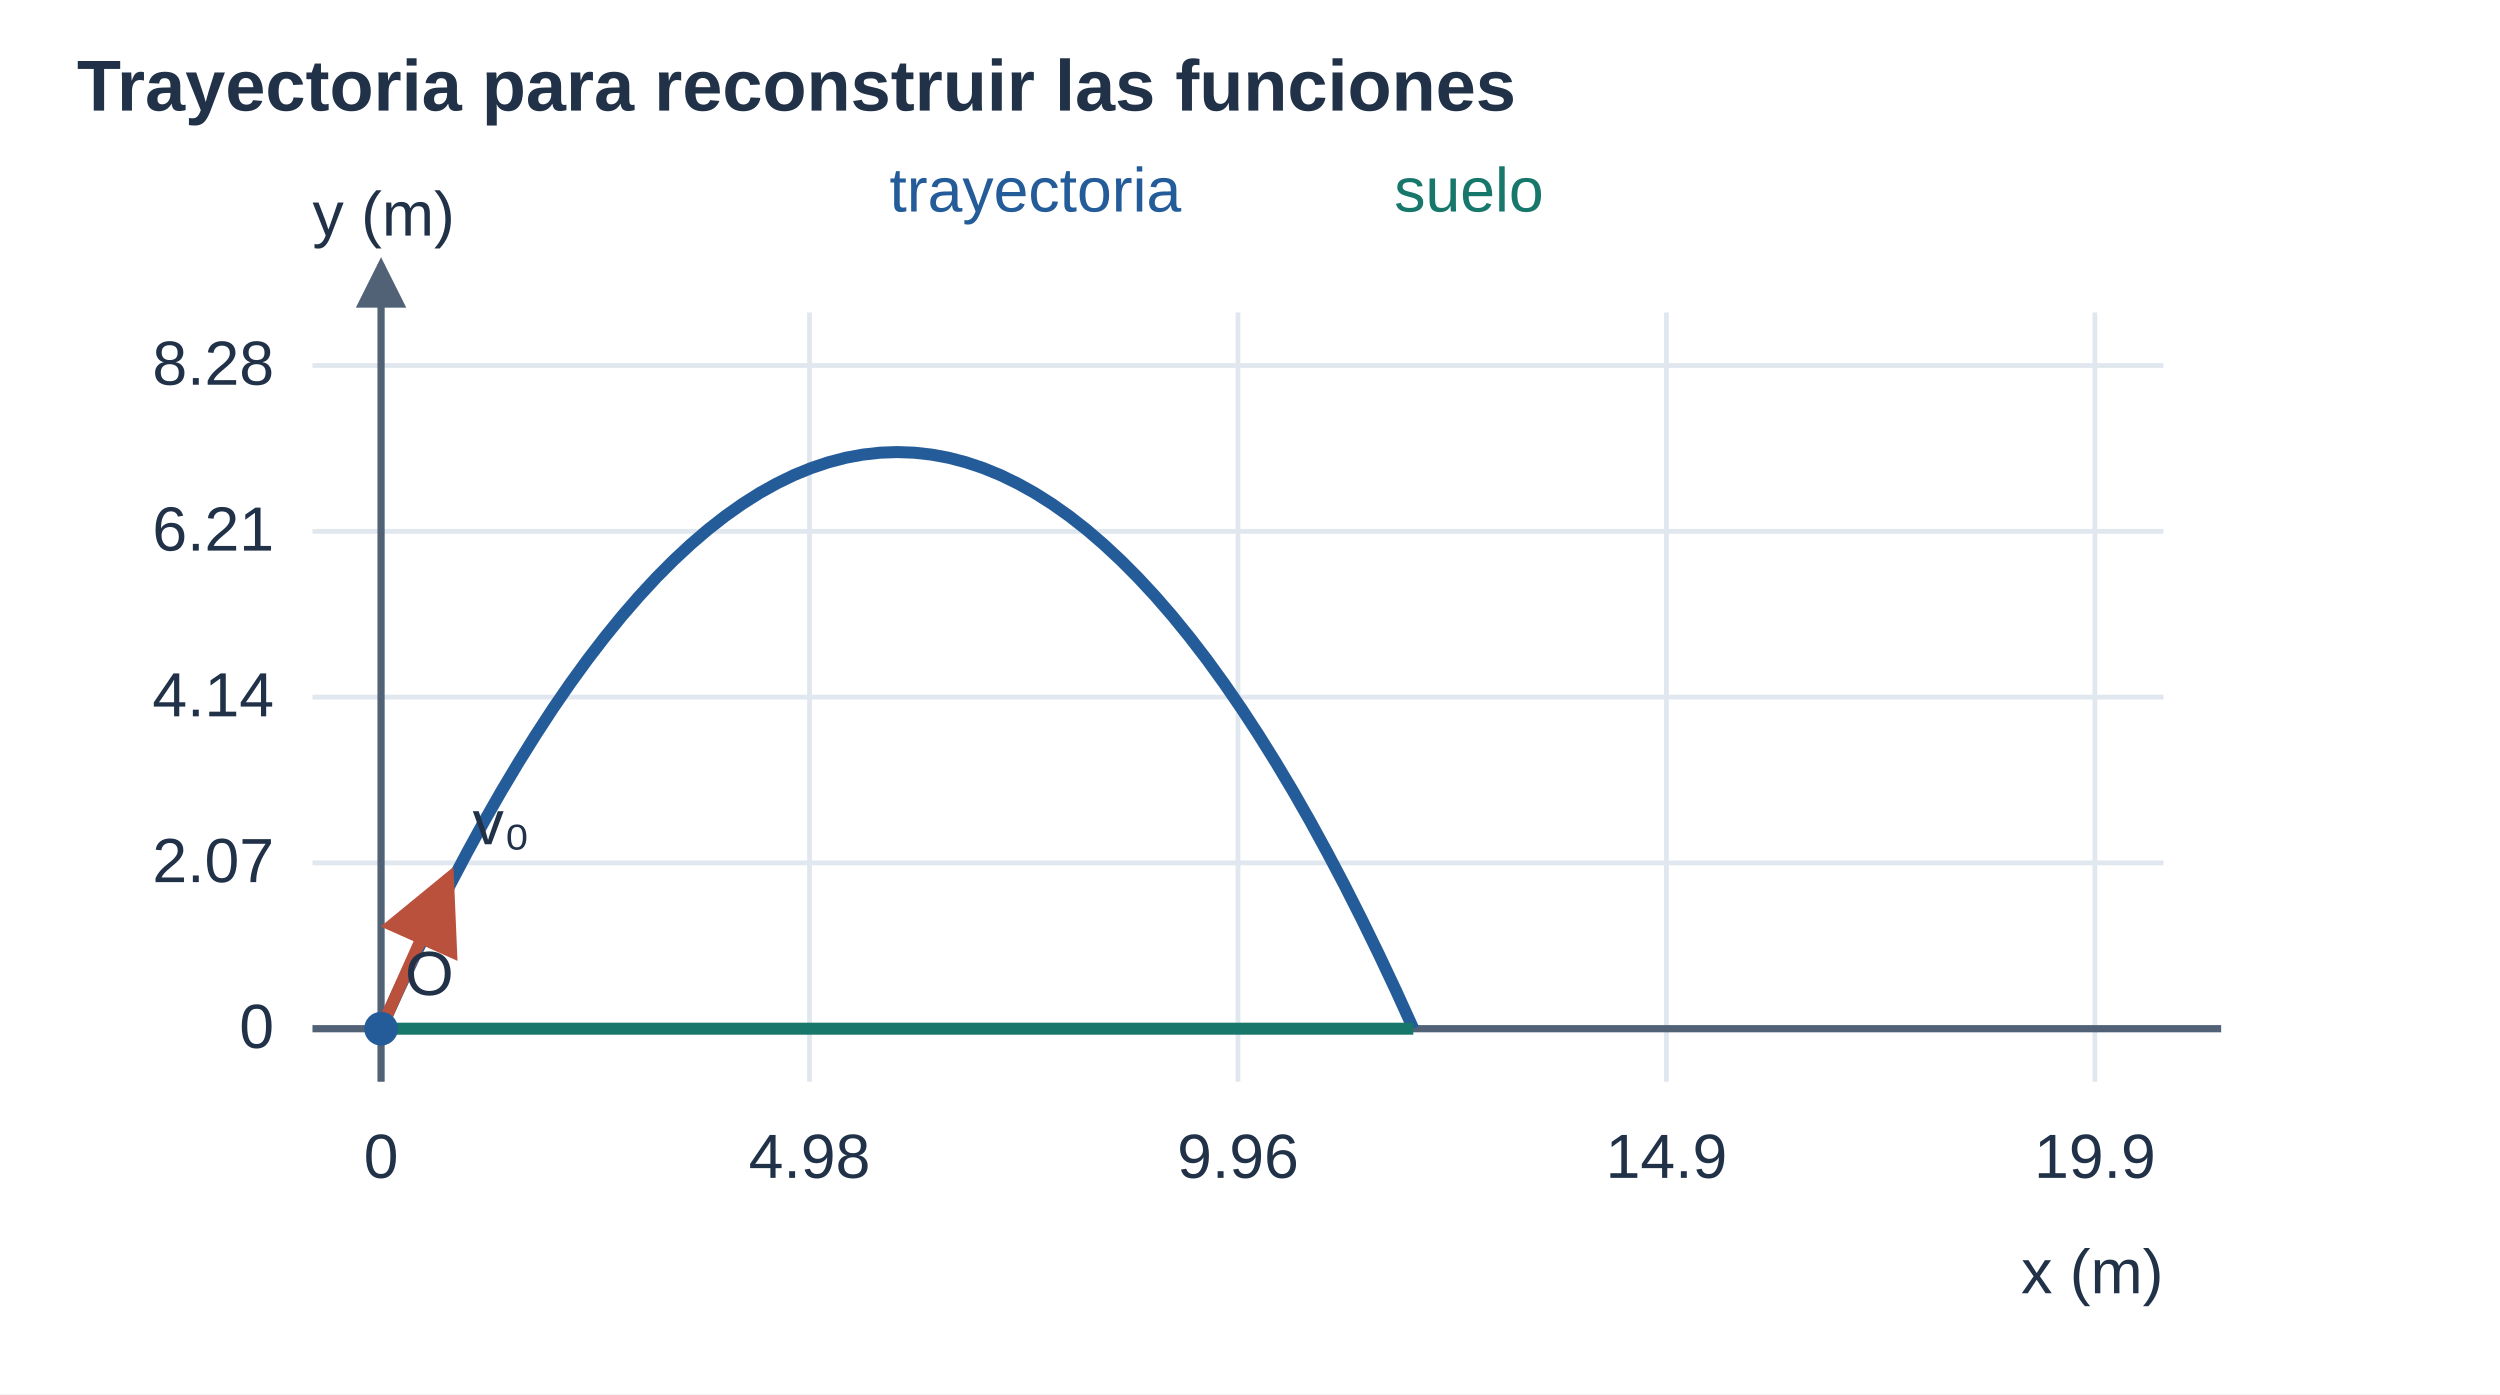
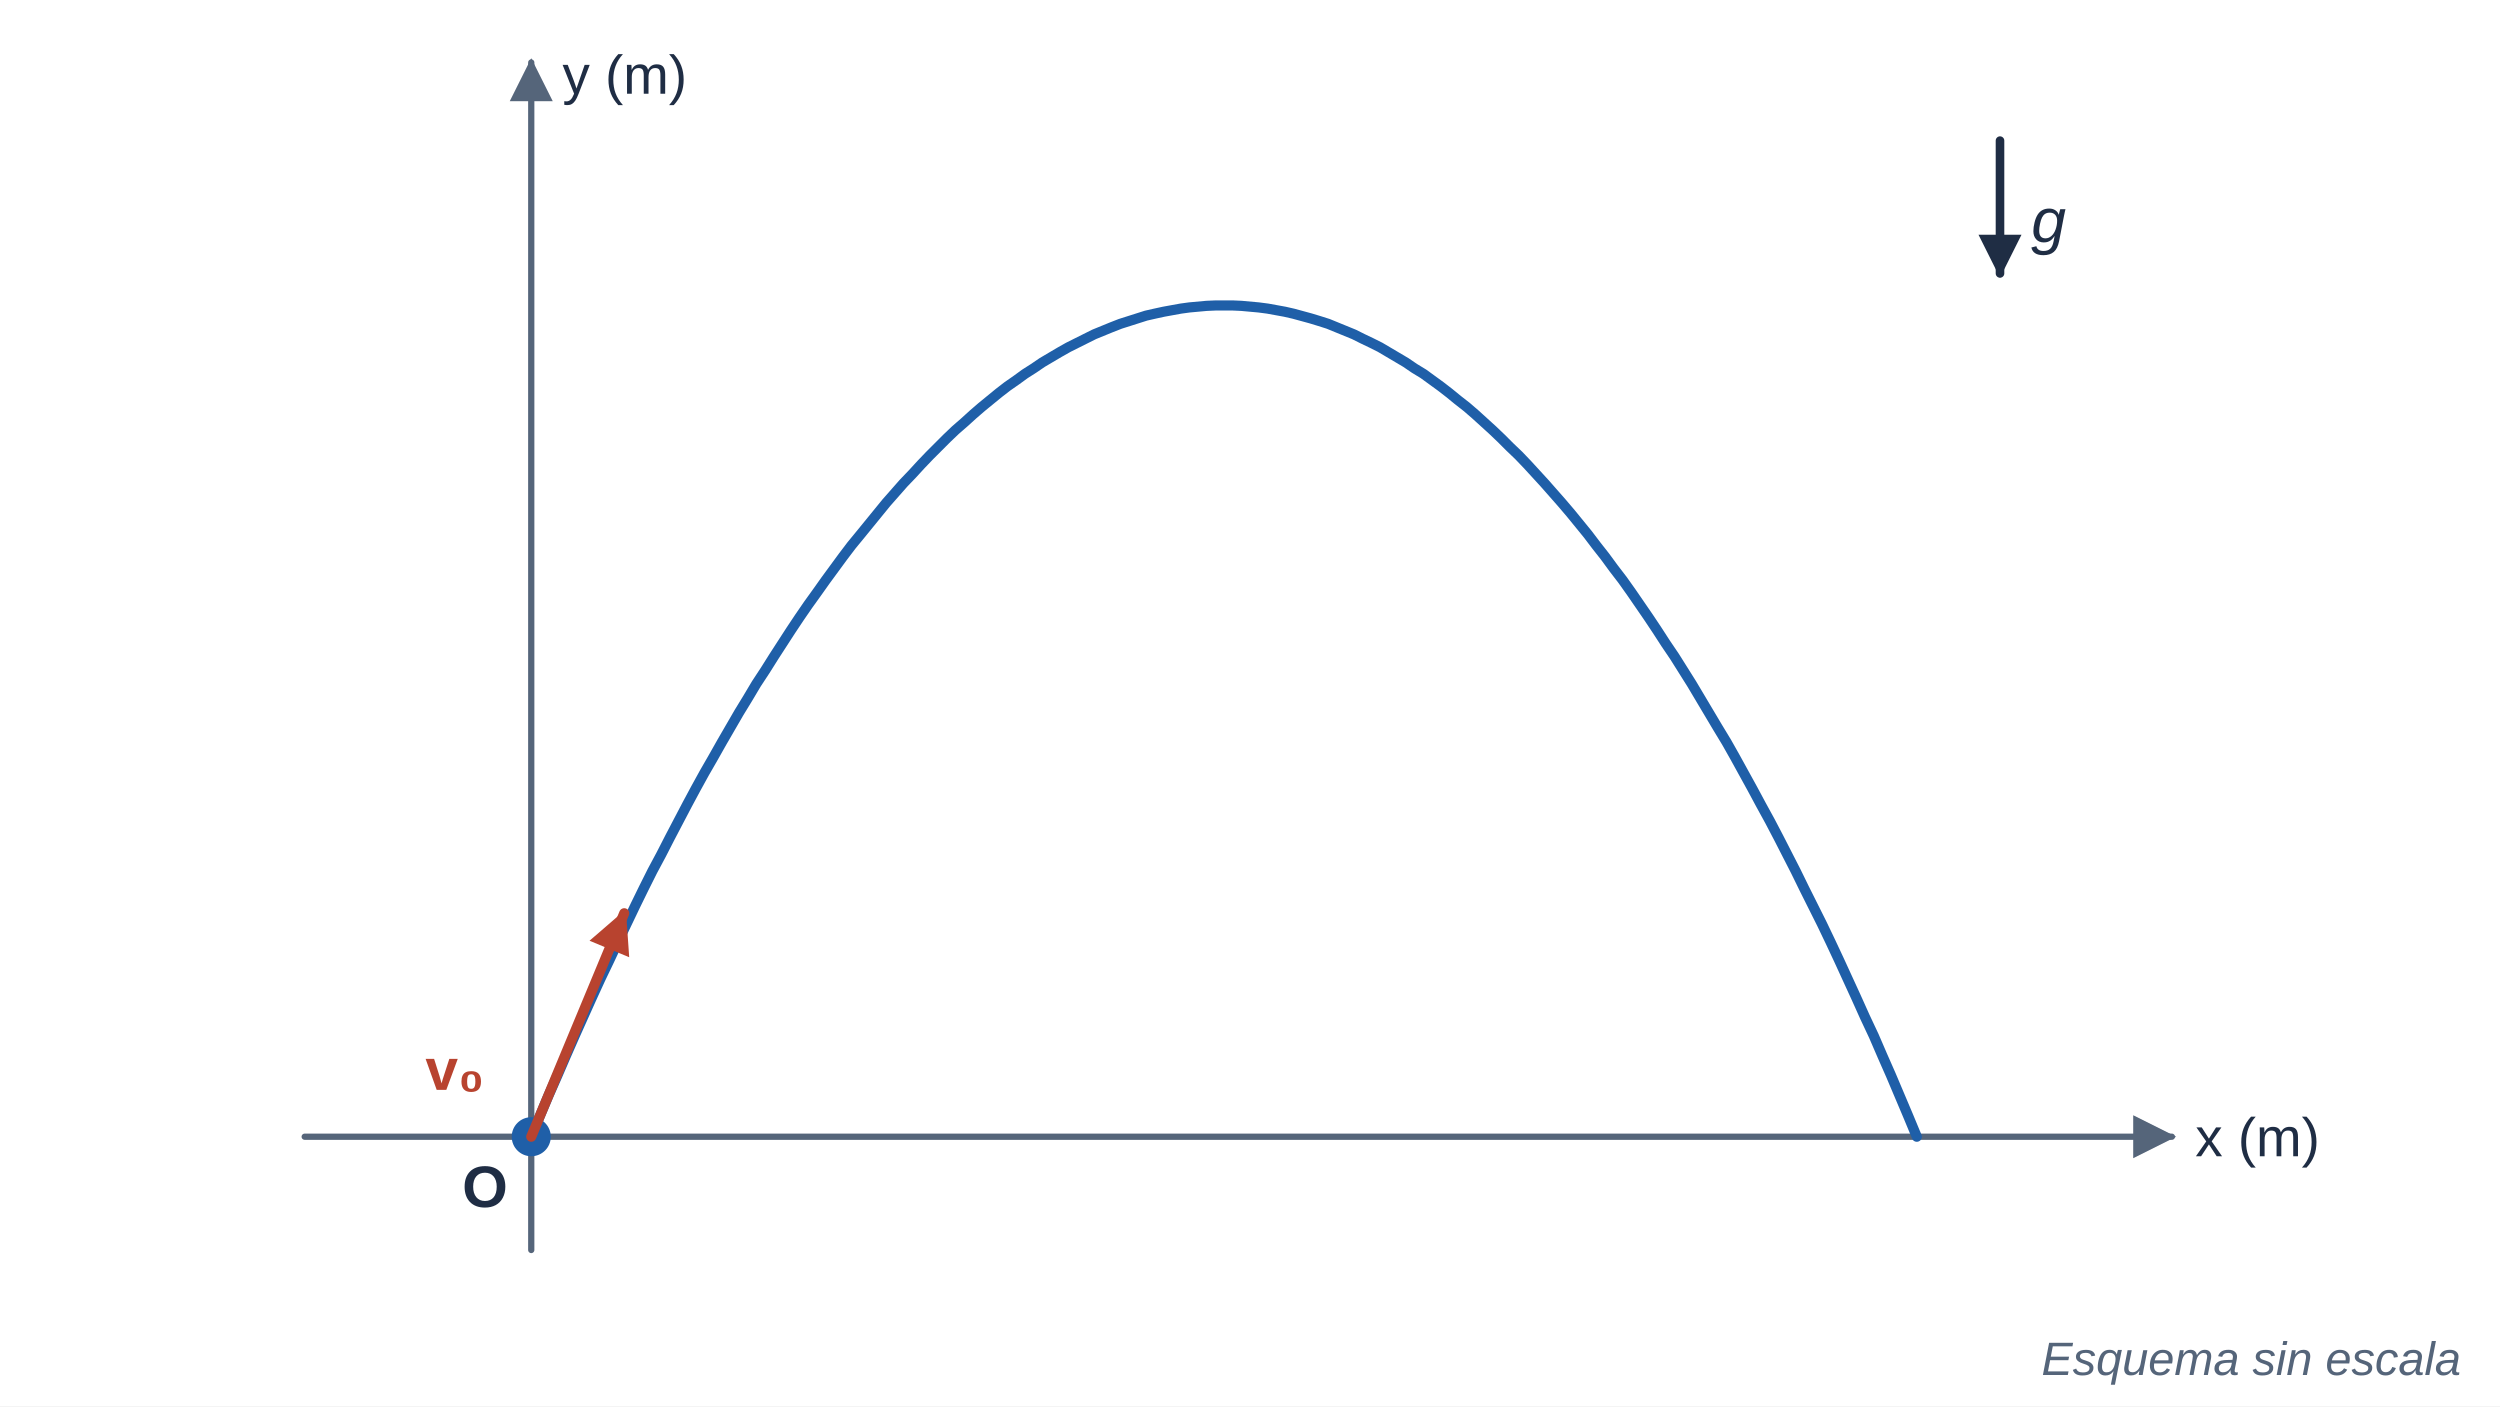
- <svg xmlns="http://www.w3.org/2000/svg" viewBox="0 0 520 290" role="img" aria-labelledby="title desc" style="max-width:100%;height:auto">
+ <svg xmlns="http://www.w3.org/2000/svg" viewBox="0 0 640 360" role="img" aria-labelledby="title desc" style="max-width:100%;height:auto">
  <defs>
-     <marker id="arrow" markerWidth="7" markerHeight="7" refX="6" refY="3.5" orient="auto-start-reverse">
-       <path d="M0 0 L7 3.5 L0 7Z" fill="context-stroke" />
+     <marker id="ah-blue" viewBox="0 0 10 10" refX="9" refY="5" markerWidth="11" markerHeight="11" markerUnits="userSpaceOnUse" orient="auto-start-reverse">
+       <path d="M0 0L10 5L0 10Z" fill="#1f5fa8" />
+     </marker>
+     <marker id="ah-red" viewBox="0 0 10 10" refX="9" refY="5" markerWidth="11" markerHeight="11" markerUnits="userSpaceOnUse" orient="auto-start-reverse">
+       <path d="M0 0L10 5L0 10Z" fill="#b8432f" />
+     </marker>
+     <marker id="ah-green" viewBox="0 0 10 10" refX="9" refY="5" markerWidth="11" markerHeight="11" markerUnits="userSpaceOnUse" orient="auto-start-reverse">
+       <path d="M0 0L10 5L0 10Z" fill="#16756a" />
+     </marker>
+     <marker id="ah-purple" viewBox="0 0 10 10" refX="9" refY="5" markerWidth="11" markerHeight="11" markerUnits="userSpaceOnUse" orient="auto-start-reverse">
+       <path d="M0 0L10 5L0 10Z" fill="#6d4fb0" />
+     </marker>
+     <marker id="ah-muted" viewBox="0 0 10 10" refX="9" refY="5" markerWidth="11" markerHeight="11" markerUnits="userSpaceOnUse" orient="auto-start-reverse">
+       <path d="M0 0L10 5L0 10Z" fill="#55657a" />
+     </marker>
+     <marker id="ah-ink" viewBox="0 0 10 10" refX="9" refY="5" markerWidth="11" markerHeight="11" markerUnits="userSpaceOnUse" orient="auto-start-reverse">
+       <path d="M0 0L10 5L0 10Z" fill="#1f2d44" />
    </marker>
  </defs>
-   <rect width="100%" height="100%" fill="white" />
-   <g font-family="Arial,sans-serif" font-size="13" fill="#203148">
-     <text x="16" y="23" font-size="15" font-weight="bold">Trayectoria para reconstruir las funciones</text>
-     <path d="M79.26 65V225 M65 213.97H450" stroke="#e1e7ee" fill="none" />
-     <text x="79.26" y="245" text-anchor="middle">0</text>
-     <text x="57" y="217.97" text-anchor="end">0</text>
-     <path d="M168.38 65V225 M65 179.48H450" stroke="#e1e7ee" fill="none" />
-     <text x="168.38" y="245" text-anchor="middle">4.98</text>
-     <text x="57" y="183.48" text-anchor="end">2.07</text>
-     <path d="M257.50 65V225 M65 145.00H450" stroke="#e1e7ee" fill="none" />
-     <text x="257.50" y="245" text-anchor="middle">9.96</text>
-     <text x="57" y="149.00" text-anchor="end">4.14</text>
-     <path d="M346.62 65V225 M65 110.52H450" stroke="#e1e7ee" fill="none" />
-     <text x="346.62" y="245" text-anchor="middle">14.9</text>
-     <text x="57" y="114.52" text-anchor="end">6.21</text>
-     <path d="M435.74 65V225 M65 76.03H450" stroke="#e1e7ee" fill="none" />
-     <text x="435.74" y="245" text-anchor="middle">19.9</text>
-     <text x="57" y="80.03" text-anchor="end">8.28</text>
-     <path d="M65 213.97H462 M79.26 225V55" stroke="#516276" stroke-width="1.5" fill="none" marker-end="url(#arrow)" />
-     <text x="450" y="269" text-anchor="end">x (m)</text>
-     <text x="65" y="49">y (m)</text>
-     <polyline points="79.26,213.97 82.84,206.10 86.42,198.51 89.99,191.18 93.57,184.11 97.15,177.32 100.73,170.79 104.31,164.52 107.89,158.53 111.47,152.80 115.04,147.33 118.62,142.13 122.20,137.20 125.78,132.54 129.36,128.14 132.94,124.01 136.51,120.15 140.09,116.55 143.67,113.22 147.25,110.15 150.83,107.35 154.41,104.82 157.99,102.55 161.56,100.56 165.14,98.82 168.72,97.36 172.30,96.16 175.88,95.22 179.46,94.56 183.03,94.16 186.61,94.03 190.19,94.16 193.77,94.56 197.35,95.22 200.93,96.16 204.51,97.36 208.08,98.82 211.66,100.56 215.24,102.55 218.82,104.82 222.40,107.35 225.98,110.15 229.55,113.22 233.13,116.55 236.71,120.15 240.29,124.01 243.87,128.14 247.45,132.54 251.03,137.20 254.60,142.13 258.18,147.33 261.76,152.80 265.34,158.53 268.92,164.52 272.50,170.79 276.07,177.32 279.65,184.11 283.23,191.18 286.81,198.51 290.39,206.10 293.97,213.97" fill="none" stroke="#245b99" stroke-width="2.5" />
-     <text x="185" y="44" fill="#245b99">trayectoria</text>
-     <polyline points="79.26,213.97 293.97,213.97" fill="none" stroke="#18776b" stroke-width="2.5" />
-     <text x="290" y="44" fill="#18776b">suelo</text>
-     <path d="M79.26,213.97 L93.30,182.60" stroke="#ba513c" stroke-width="2.5" marker-end="url(#arrow)" />
-     <text x="98.30" y="175.60">v₀</text>
-     <circle cx="79.26" cy="213.97" r="3.5" fill="#245b99" />
-     <text x="84.26" y="206.97">O</text>
+   <rect width="640" height="360" fill="#ffffff" />
+   <g font-family="Arial, Helvetica, sans-serif" font-size="15" fill="#1f2d44" stroke-linecap="round" stroke-linejoin="round">
+     <text x="130.0" y="309.0" text-anchor="end" font-weight="bold">O</text>
+     <path d="M78.0 291.0L556.0 291.0" fill="none" stroke="#55657a" stroke-width="1.6" marker-end="url(#ah-muted)" />
+     <path d="M136.0 320.0L136.0 16.0" fill="none" stroke="#55657a" stroke-width="1.6" marker-end="url(#ah-muted)" />
+     <text x="562.0" y="296.0" font-size="14">x (m)</text>
+     <text x="144.0" y="24.0" font-size="14">y (m)</text>
+     <polyline points="136.0,291.0 138.2,285.7 140.4,280.5 142.7,275.3 144.9,270.2 147.1,265.2 149.3,260.3 151.5,255.4 153.7,250.6 156.0,245.8 158.2,241.1 160.4,236.5 162.6,231.9 164.8,227.4 167.0,223.0 169.3,218.7 171.5,214.4 173.7,210.2 175.9,206.0 178.1,201.9 180.3,197.9 182.6,193.9 184.8,190.0 187.0,186.2 189.2,182.4 191.4,178.8 193.6,175.1 195.9,171.6 198.1,168.1 200.3,164.7 202.5,161.3 204.7,158.0 206.9,154.8 209.2,151.6 211.4,148.5 213.6,145.5 215.8,142.5 218.0,139.6 220.3,136.8 222.5,134.1 224.7,131.4 226.9,128.7 229.1,126.2 231.3,123.7 233.6,121.3 235.8,118.9 238.0,116.6 240.2,114.4 242.4,112.2 244.6,110.1 246.9,108.1 249.1,106.1 251.3,104.2 253.5,102.4 255.7,100.6 257.9,98.9 260.2,97.3 262.4,95.7 264.6,94.3 266.8,92.8 269.0,91.5 271.2,90.2 273.5,88.9 275.7,87.8 277.9,86.7 280.1,85.6 282.3,84.7 284.5,83.8 286.8,82.9 289.0,82.2 291.2,81.5 293.4,80.8 295.6,80.3 297.9,79.8 300.1,79.4 302.3,79.0 304.5,78.7 306.7,78.5 308.9,78.3 311.2,78.2 313.4,78.2 315.6,78.2 317.8,78.3 320.0,78.5 322.2,78.7 324.5,79.0 326.7,79.4 328.9,79.8 331.1,80.3 333.3,80.9 335.5,81.5 337.8,82.2 340.0,82.9 342.2,83.8 344.4,84.7 346.6,85.6 348.8,86.7 351.1,87.8 353.3,88.9 355.5,90.2 357.7,91.5 359.9,92.8 362.1,94.3 364.4,95.7 366.6,97.3 368.8,98.9 371.0,100.6 373.2,102.4 375.5,104.2 377.7,106.1 379.9,108.1 382.1,110.1 384.3,112.2 386.5,114.4 388.8,116.6 391.0,118.9 393.2,121.3 395.4,123.7 397.6,126.2 399.8,128.7 402.1,131.4 404.3,134.1 406.5,136.8 408.7,139.7 410.9,142.5 413.1,145.5 415.4,148.5 417.6,151.6 419.8,154.8 422.0,158.0 424.2,161.3 426.4,164.7 428.7,168.1 430.9,171.6 433.1,175.1 435.3,178.8 437.5,182.5 439.7,186.2 442.0,190.0 444.2,193.9 446.4,197.9 448.6,201.9 450.8,206.0 453.1,210.2 455.3,214.4 457.5,218.7 459.7,223.0 461.9,227.5 464.1,231.9 466.4,236.5 468.6,241.1 470.8,245.8 473.0,250.6 475.2,255.4 477.4,260.3 479.7,265.2 481.9,270.3 484.1,275.3 486.3,280.5 488.5,285.7 490.7,291.0" fill="none" stroke="#1f5fa8" stroke-width="2.6" />
+     <circle cx="136.0" cy="291.0" r="5" fill="#1f5fa8" />
+     <path d="M136.0 291.0L159.8 233.8" fill="none" stroke="#b8432f" stroke-width="2.6" marker-end="url(#ah-red)" />
+     <text x="124.0" y="279.0" text-anchor="end" fill="#b8432f" font-weight="bold" stroke="#ffffff" stroke-width="4" paint-order="stroke">v₀</text>
+     <path d="M512.0 36.0L512.0 70.0" fill="none" stroke="#1f2d44" stroke-width="2.2" marker-end="url(#ah-ink)" />
+     <text x="520.0" y="62.0" font-size="16" font-style="italic">g</text>
+     <text x="630.0" y="352.0" text-anchor="end" fill="#55657a" font-size="12" font-style="italic">Esquema sin escala</text>
  </g>
</svg>
